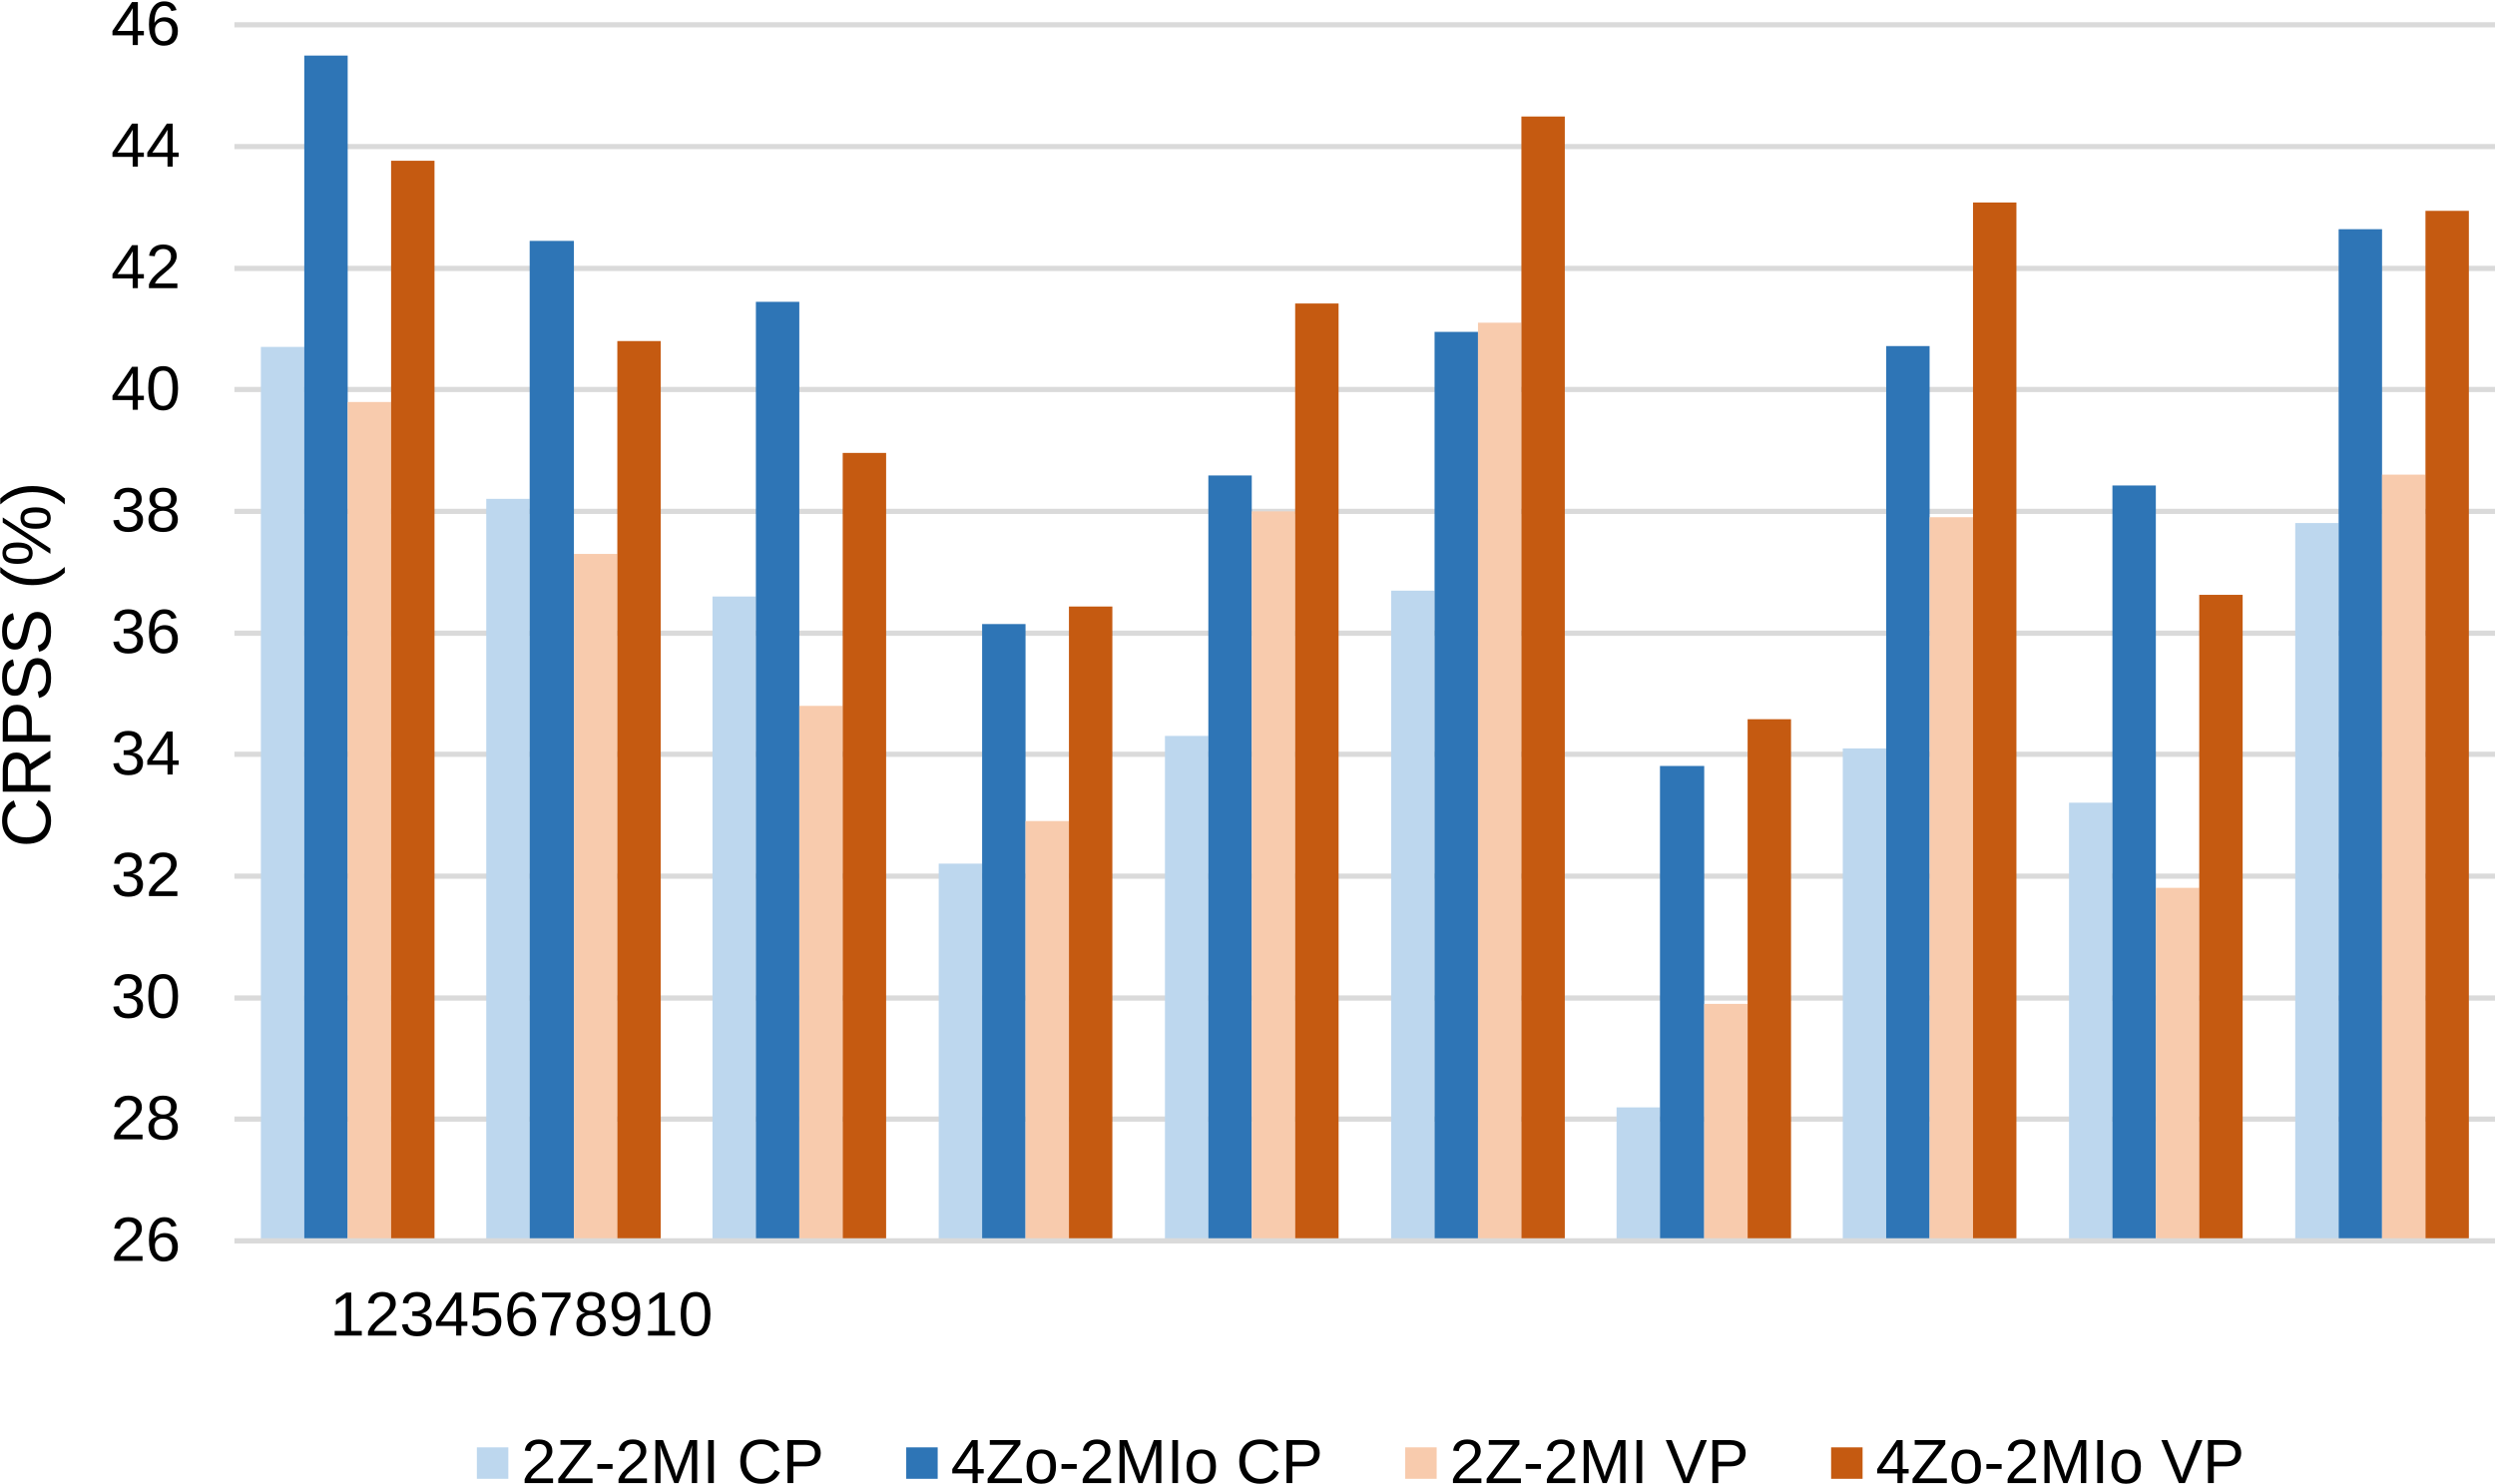
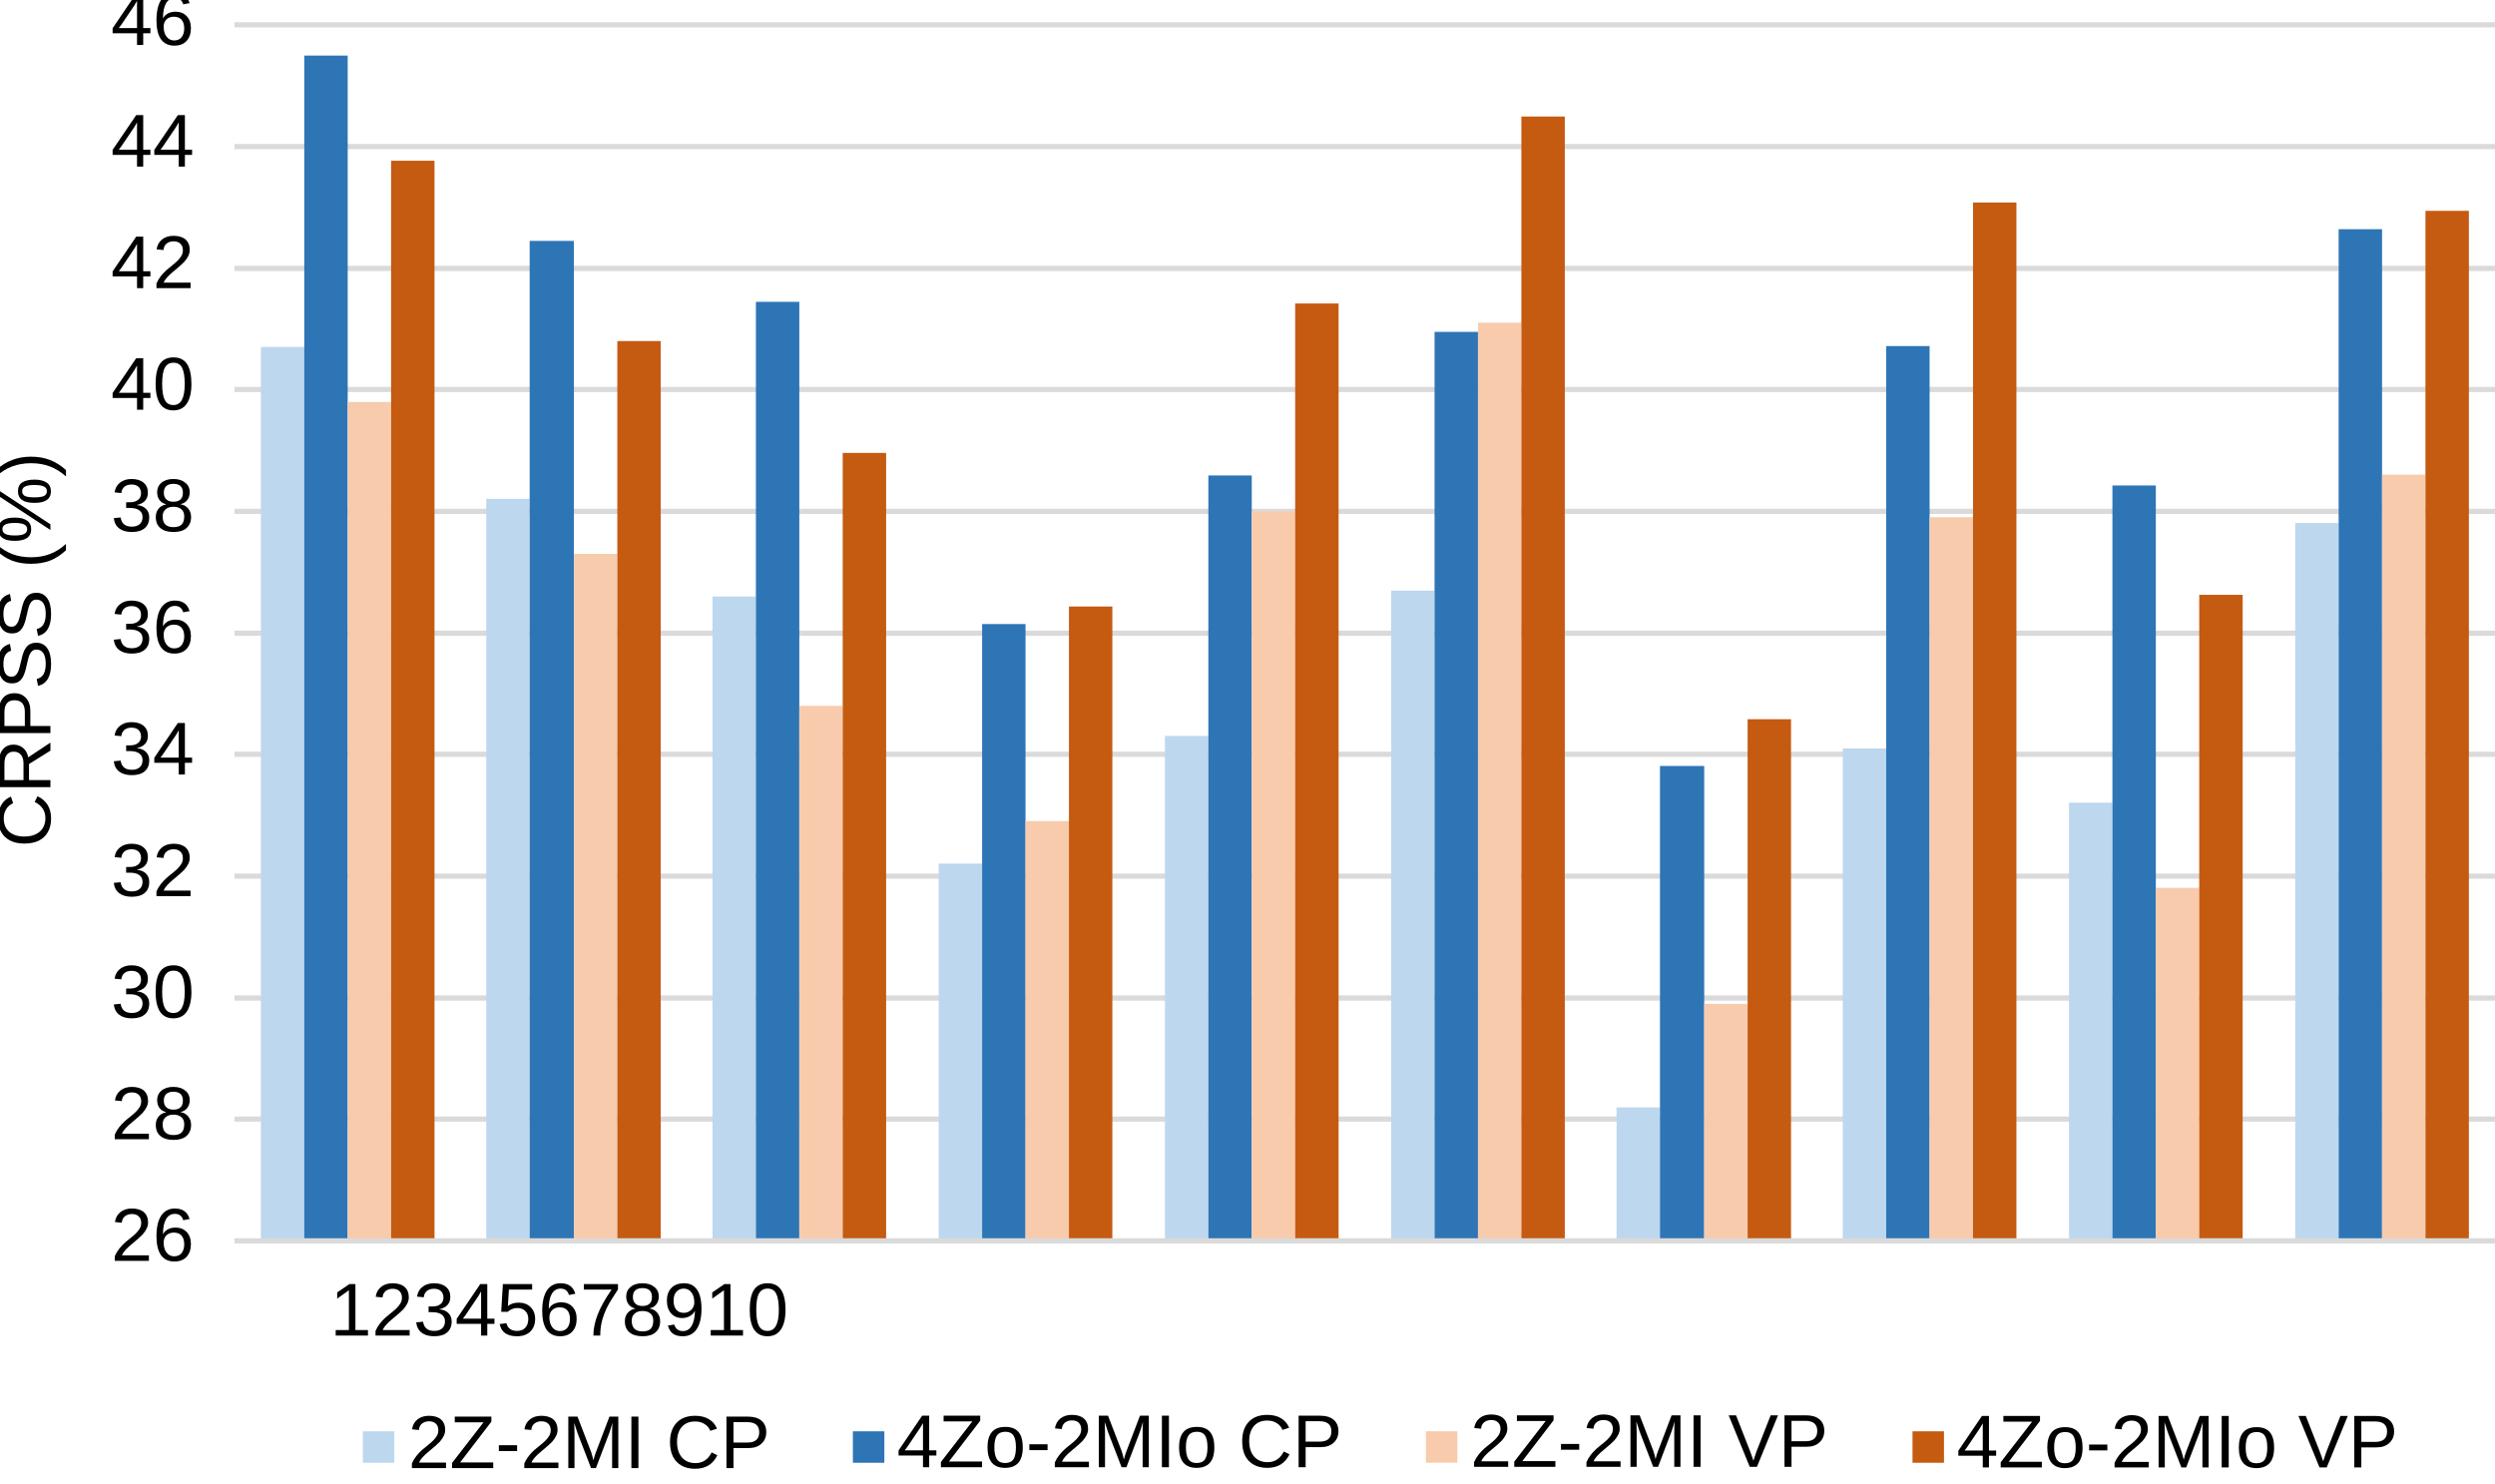
- <svg xmlns="http://www.w3.org/2000/svg" id="svg4136" version="1.1" xml:space="preserve" width="291.408" height="173.308" viewBox="0 0 291.408 173.308">
+ <svg xmlns="http://www.w3.org/2000/svg" id="svg4136" version="1.1" xml:space="preserve" width="310.835" height="184.862" viewBox="0 0 291.408 173.308">
  <defs id="defs4140">
    <clipPath clipPathUnits="userSpaceOnUse" id="clipPath4248">
-       <path d="m 72.48,524.16 67.2,0 0,9.48 -67.2,0 0,-9.48 z" id="path4250" />
+       <path d="m 72.48,524.16 h 67.2 v 9.48 h -67.2 z" id="path4250" />
    </clipPath>
    <clipPath clipPathUnits="userSpaceOnUse" id="clipPath4260">
-       <path d="m 139.68,524.16 67.2,0 0,9.48 -67.2,0 0,-9.48 z" id="path4262" />
+       <path d="m 139.68,524.16 h 67.2 v 9.48 h -67.2 z" id="path4262" />
    </clipPath>
    <clipPath clipPathUnits="userSpaceOnUse" id="clipPath4272">
-       <path d="m 72.48,277.68 67.2,0 0,9.481 -67.2,0 0,-9.481 z" id="path4274" />
+       <path d="m 72.48,277.68 h 67.2 v 9.481 h -67.2 z" id="path4274" />
    </clipPath>
    <clipPath clipPathUnits="userSpaceOnUse" id="clipPath4284">
-       <path d="m 139.68,277.68 67.2,0 0,9.481 -67.2,0 0,-9.481 z" id="path4286" />
+       <path d="m 139.68,277.68 h 67.2 v 9.481 h -67.2 z" id="path4286" />
    </clipPath>
  </defs>
  <g id="g4144" transform="matrix(1.25,0,0,-1.25,-313.9313,386.2307)">
-     <g id="g4368" transform="translate(273.0484,204.42)">
-       <path d="M 0,0 211.223,0 M 0,11.31 l 211.223,0 M 0,22.698 l 211.223,0 M 0,34.086 l 211.223,0 M 0,45.396 l 211.223,0 M 0,56.784 l 211.223,0 M 0,68.172 l 211.223,0 M 0,79.482 l 211.223,0 M 0,90.87 l 211.223,0 M 0,102.246 l 211.223,0" style="fill:none;stroke:#dadada;stroke-width:0.488;stroke-linecap:butt;stroke-linejoin:round;stroke-miterlimit:10;stroke-dasharray:none;stroke-opacity:1" id="path4370" />
+     <g id="g4368" transform="translate(273.0484,204.42)" style="">
+       <path d="M 0,0 H 211.223 M 0,11.31 H 211.223 M 0,22.698 H 211.223 M 0,34.086 H 211.223 M 0,45.396 H 211.223 M 0,56.784 H 211.223 M 0,68.172 H 211.223 M 0,79.482 H 211.223 M 0,90.87 H 211.223 M 0,102.246 h 211.223" style="fill:none;stroke:#dadada;stroke-width:0.488;stroke-linecap:butt;stroke-linejoin:round;stroke-miterlimit:10;stroke-dasharray:none;stroke-opacity:1" id="path4370" />
    </g>
-     <path d="m 275.52,276.57 4.056,0 0,-83.531 -4.056,0 0,83.531 z m 21.06,-14.196 4.056,0 0,-69.335 -4.056,0 0,69.335 z m 21.138,-9.126 4.056,0 0,-60.209 -4.056,0 0,60.209 z m 21.138,-24.96 4.056,0 0,-35.249 -4.056,0 0,35.249 z m 21.138,11.934 4.056,0 0,-47.183 -4.056,0 0,47.183 z m 21.138,13.572 4.056,0 0,-60.755 -4.056,0 0,60.755 z m 21.06,-48.282 4.056,0 0,-12.473 -4.056,0 0,12.473 z m 21.138,33.54 4.056,0 0,-46.013 -4.056,0 0,46.013 z m 21.138,-5.07 4.056,0 0,-40.943 -4.056,0 0,40.943 z m 21.138,26.13 4.056,0 0,-67.073 -4.056,0 0,67.073 z" style="fill:#bdd7ee;fill-opacity:1;fill-rule:nonzero;stroke:none" id="path4372" />
-     <path d="m 279.576,303.792 4.056,0 0,-110.753 -4.056,0 0,110.753 z m 21.06,-17.316 4.134,0 0,-93.437 -4.134,0 0,93.437 z m 21.138,-5.694 4.056,0 0,-87.743 -4.056,0 0,87.743 z m 21.138,-30.108 4.056,0 0,-57.635 -4.056,0 0,57.635 z m 21.138,13.884 4.056,0 0,-71.519 -4.056,0 0,71.519 z m 21.138,13.416 4.056,0 0,-84.935 -4.056,0 0,84.935 z m 21.06,-40.56 4.134,0 0,-44.375 -4.134,0 0,44.375 z m 21.138,39.234 4.056,0 0,-83.609 -4.056,0 0,83.609 z m 21.138,-13.026 4.056,0 0,-70.583 -4.056,0 0,70.583 z m 21.138,23.946 4.056,0 0,-94.529 -4.056,0 0,94.529 z" style="fill:#2e75b6;fill-opacity:1;fill-rule:nonzero;stroke:none" id="path4374" />
-     <path d="m 283.632,271.422 4.056,0 0,-78.383 -4.056,0 0,78.383 z m 21.138,-14.196 4.056,0 0,-64.187 -4.056,0 0,64.187 z m 21.06,-14.196 4.056,0 0,-49.991 -4.056,0 0,49.991 z m 21.138,-10.764 4.056,0 0,-39.227 -4.056,0 0,39.227 z m 21.138,28.938 4.056,0 0,-68.165 -4.056,0 0,68.165 z m 21.138,17.628 4.056,0 0,-85.793 -4.056,0 0,85.793 z m 21.138,-63.648 4.056,0 0,-22.145 -4.056,0 0,22.145 z m 21.06,45.474 4.056,0 0,-67.619 -4.056,0 0,67.619 z m 21.138,-34.632 4.056,0 0,-32.987 -4.056,0 0,32.987 z m 21.138,38.61 4.056,0 0,-71.597 -4.056,0 0,71.597 z" style="fill:#f8cbad;fill-opacity:1;fill-rule:nonzero;stroke:none" id="path4376" />
-     <path d="m 287.688,293.964 4.056,0 0,-100.925 -4.056,0 0,100.925 z m 21.138,-16.848 4.056,0 0,-84.077 -4.056,0 0,84.077 z m 21.06,-10.452 4.056,0 0,-73.625 -4.056,0 0,73.625 z m 21.138,-14.352 4.056,0 0,-59.273 -4.056,0 0,59.273 z m 21.138,28.314 4.056,0 0,-87.587 -4.056,0 0,87.587 z m 21.138,17.472 4.056,0 0,-105.059 -4.056,0 0,105.059 z m 21.138,-56.316 4.056,0 0,-48.743 -4.056,0 0,48.743 z m 21.06,48.282 4.056,0 0,-97.025 -4.056,0 0,97.025 z m 21.138,-36.66 4.056,0 0,-60.365 -4.056,0 0,60.365 z m 21.138,35.88 4.056,0 0,-96.245 -4.056,0 0,96.245 z" style="fill:#c55a11;fill-opacity:1;fill-rule:nonzero;stroke:none" id="path4378" />
-     <g id="g4380" transform="translate(273.0484,193.0392)">
-       <path d="M 0,0 211.223,0" style="fill:none;stroke:#dadada;stroke-width:0.488;stroke-linecap:butt;stroke-linejoin:round;stroke-miterlimit:10;stroke-dasharray:none;stroke-opacity:1" id="path4382" />
+     <path d="m 275.52,276.57 h 4.056 v -83.531 h -4.056 z m 21.06,-14.196 h 4.056 v -69.335 h -4.056 z m 21.138,-9.126 h 4.056 v -60.209 h -4.056 z m 21.138,-24.96 h 4.056 v -35.249 h -4.056 z m 21.138,11.934 h 4.056 v -47.183 h -4.056 z m 21.138,13.572 h 4.056 v -60.755 h -4.056 z m 21.06,-48.282 h 4.056 v -12.473 h -4.056 z m 21.138,33.54 h 4.056 v -46.013 h -4.056 z m 21.138,-5.07 h 4.056 v -40.943 h -4.056 z m 21.138,26.13 h 4.056 v -67.073 h -4.056 z" style="fill:#bdd7ee;fill-opacity:1;fill-rule:nonzero;stroke:none" id="path4372" />
+     <path d="m 279.576,303.792 h 4.056 V 193.039 h -4.056 z m 21.06,-17.316 h 4.134 v -93.437 h -4.134 z m 21.138,-5.694 h 4.056 v -87.743 h -4.056 z m 21.138,-30.108 h 4.056 v -57.635 h -4.056 z m 21.138,13.884 h 4.056 v -71.519 h -4.056 z m 21.138,13.416 h 4.056 v -84.935 h -4.056 z m 21.06,-40.56 h 4.134 v -44.375 h -4.134 z m 21.138,39.234 h 4.056 v -83.609 h -4.056 z m 21.138,-13.026 h 4.056 v -70.583 h -4.056 z m 21.138,23.946 h 4.056 v -94.529 h -4.056 z" style="fill:#2e75b6;fill-opacity:1;fill-rule:nonzero;stroke:none" id="path4374" />
+     <path d="m 283.632,271.422 h 4.056 v -78.383 h -4.056 z m 21.138,-14.196 h 4.056 v -64.187 h -4.056 z m 21.06,-14.196 h 4.056 v -49.991 h -4.056 z m 21.138,-10.764 h 4.056 v -39.227 h -4.056 z m 21.138,28.938 h 4.056 v -68.165 h -4.056 z m 21.138,17.628 h 4.056 v -85.793 h -4.056 z m 21.138,-63.648 h 4.056 v -22.145 h -4.056 z m 21.06,45.474 h 4.056 v -67.619 h -4.056 z m 21.138,-34.632 h 4.056 v -32.987 h -4.056 z m 21.138,38.61 h 4.056 v -71.597 h -4.056 z" style="fill:#f8cbad;fill-opacity:1;fill-rule:nonzero;stroke:none" id="path4376" />
+     <path d="m 287.688,293.964 h 4.056 V 193.039 h -4.056 z m 21.138,-16.848 h 4.056 v -84.077 h -4.056 z m 21.06,-10.452 h 4.056 v -73.625 h -4.056 z m 21.138,-14.352 h 4.056 v -59.273 h -4.056 z m 21.138,28.314 h 4.056 v -87.587 h -4.056 z m 21.138,17.472 h 4.056 V 193.039 H 393.3 Z m 21.138,-56.316 h 4.056 v -48.743 h -4.056 z m 21.06,48.282 h 4.056 v -97.025 h -4.056 z m 21.138,-36.66 h 4.056 v -60.365 h -4.056 z m 21.138,35.88 h 4.056 v -96.245 h -4.056 z" style="fill:#c55a11;fill-opacity:1;fill-rule:nonzero;stroke:none" id="path4378" />
+     <g id="g4380" transform="translate(273.0484,193.0392)" style="">
+       <path d="M 0,0 H 211.223" style="fill:none;stroke:#dadada;stroke-width:0.488;stroke-linecap:butt;stroke-linejoin:round;stroke-miterlimit:10;stroke-dasharray:none;stroke-opacity:1" id="path4382" />
    </g>
-     <text transform="matrix(1,0,0,-1,261.5108,191.1729)" style="font-variant:normal;font-weight:normal;font-stretch:normal;font-size:5.85px;font-family:Arial;-inkscape-font-specification:Helvetica;writing-mode:lr-tb;fill:#000000;fill-opacity:1;fill-rule:nonzero;stroke:none" id="text4384">
-       <tspan x="0 3.276" y="0" id="tspan4386">26</tspan>
-       <tspan x="0 3.276" y="-11.361" id="tspan4388">28</tspan>
-       <tspan x="0 3.276" y="-22.721" id="tspan4390">30</tspan>
-       <tspan x="0 3.276" y="-34.082" id="tspan4392">32</tspan>
-       <tspan x="0 3.276" y="-45.443" id="tspan4394">34</tspan>
-       <tspan x="0 3.276" y="-56.804" id="tspan4396">36</tspan>
-       <tspan x="0 3.276" y="-68.164" id="tspan4398">38</tspan>
-       <tspan x="0 3.276" y="-79.525" id="tspan4400">40</tspan>
-       <tspan x="0 3.276" y="-90.886" id="tspan4402">42</tspan>
-       <tspan x="0 3.276" y="-102.246" id="tspan4404">44</tspan>
-       <tspan x="0 3.276" y="-113.607" id="tspan4406">46</tspan>
-       <tspan x="20.469 41.593 62.718 83.842 104.967 126.091 147.215 168.34 189.464 208.962 212.238" y="6.985" id="tspan4408">12345678910</tspan>
+     <text transform="matrix(1,0,0,-1,261.5108,191.1729)" style="font-variant:normal;font-weight:normal;font-stretch:normal;line-height:0%;font-family:Arial;-inkscape-font-specification:Arial;writing-mode:lr-tb;fill:#000000;fill-opacity:1;fill-rule:nonzero;stroke:none;font-style:normal;font-size:7px;" id="text4384">
+       <tspan x="0 3.276" y="0" id="tspan4386" style="font-size:7px;line-height:1.25;-inkscape-font-specification:Arial;font-family:Arial;font-weight:normal;font-style:normal;font-stretch:normal;font-variant:normal;">26</tspan>
+       <tspan x="0 3.276" y="-11.361" id="tspan4388" style="font-size:7px;line-height:1.25;-inkscape-font-specification:Arial;font-family:Arial;font-weight:normal;font-style:normal;font-stretch:normal;font-variant:normal;">28</tspan>
+       <tspan x="0 3.276" y="-22.721" id="tspan4390" style="font-size:7px;line-height:1.25;-inkscape-font-specification:Arial;font-family:Arial;font-weight:normal;font-style:normal;font-stretch:normal;font-variant:normal;">30</tspan>
+       <tspan x="0 3.276" y="-34.082" id="tspan4392" style="font-size:7px;line-height:1.25;-inkscape-font-specification:Arial;font-family:Arial;font-weight:normal;font-style:normal;font-stretch:normal;font-variant:normal;">32</tspan>
+       <tspan x="0 3.276" y="-45.443" id="tspan4394" style="font-size:7px;line-height:1.25;-inkscape-font-specification:Arial;font-family:Arial;font-weight:normal;font-style:normal;font-stretch:normal;font-variant:normal;">34</tspan>
+       <tspan x="0 3.276" y="-56.804" id="tspan4396" style="font-size:7px;line-height:1.25;-inkscape-font-specification:Arial;font-family:Arial;font-weight:normal;font-style:normal;font-stretch:normal;font-variant:normal;">36</tspan>
+       <tspan x="0 3.276" y="-68.164" id="tspan4398" style="font-size:7px;line-height:1.25;-inkscape-font-specification:Arial;font-family:Arial;font-weight:normal;font-style:normal;font-stretch:normal;font-variant:normal;">38</tspan>
+       <tspan x="0 3.276" y="-79.525" id="tspan4400" style="font-size:7px;line-height:1.25;-inkscape-font-specification:Arial;font-family:Arial;font-weight:normal;font-style:normal;font-stretch:normal;font-variant:normal;">40</tspan>
+       <tspan x="0 3.276" y="-90.886" id="tspan4402" style="font-size:7px;line-height:1.25;-inkscape-font-specification:Arial;font-family:Arial;font-weight:normal;font-style:normal;font-stretch:normal;font-variant:normal;">42</tspan>
+       <tspan x="0 3.276" y="-102.246" id="tspan4404" style="font-size:7px;line-height:1.25;-inkscape-font-specification:Arial;font-family:Arial;font-weight:normal;font-style:normal;font-stretch:normal;font-variant:normal;">44</tspan>
+       <tspan x="0 3.276" y="-113.607" id="tspan4406" style="font-size:7px;line-height:1.25;-inkscape-font-specification:Arial;font-family:Arial;font-weight:normal;font-style:normal;font-stretch:normal;font-variant:normal;">46</tspan>
+       <tspan x="20.469 41.593 62.718 83.842 104.967 126.091 147.215 168.34 189.464 208.962 212.238" y="6.985" id="tspan4408" style="font-size:7px;line-height:1.25;-inkscape-font-specification:Arial;font-family:Arial;font-weight:normal;font-style:normal;font-stretch:normal;font-variant:normal;">12345678910</tspan>
    </text>
-     <text transform="matrix(0,1,1,0,0,0)" style="font-variant:normal;font-weight:normal;font-stretch:normal;font-size:6.474px;font-family:Arial;-inkscape-font-specification:Helvetica;writing-mode:lr-tb;fill:#000000;fill-opacity:1;fill-rule:nonzero;stroke:none" id="text4410" x="229.804" y="255.858">
-       <tspan x="229.804 234.484 239.164 243.457 247.749 252.041 253.99 256.174 261.946" y="255.858" id="tspan4412">CRPSS (%)</tspan>
+     <text transform="matrix(0,1,1,0,0,0)" style="font-variant:normal;font-weight:normal;font-stretch:normal;line-height:0%;font-family:Arial;-inkscape-font-specification:Arial;writing-mode:lr-tb;fill:#000000;fill-opacity:1;fill-rule:nonzero;stroke:none;font-style:normal;font-size:7px;" id="text4410" x="229.804" y="255.858">
+       <tspan x="229.804 234.484 239.164 243.457 247.749 252.041 253.99 256.174 261.946" y="255.858" id="tspan4412" style="font-size:7px;line-height:1.25;-inkscape-font-specification:Arial;font-family:Arial;font-weight:normal;font-style:normal;font-stretch:normal;font-variant:normal;">CRPSS (%)</tspan>
    </text>
-     <path d="m 295.702,173.745 2.94,0 0,-2.94 -2.94,0 0,2.94 z" style="fill:#bdd7ee;fill-opacity:1;fill-rule:evenodd;stroke:none" id="path4414" />
-     <text transform="scale(1,-1)" style="font-variant:normal;font-weight:normal;font-stretch:normal;font-size:5.85px;font-family:Arial;-inkscape-font-specification:Helvetica;writing-mode:lr-tb;fill:#000000;fill-opacity:1;fill-rule:nonzero;stroke:none" id="text4416" x="299.868" y="-170.409">
-       <tspan x="299.868 303.144 306.732 308.682 311.882 316.796 318.435 319.997 324.286" y="-170.409" id="tspan4418">2Z-2MI CP</tspan>
+     <path d="m 285.047,175.245 h 2.94 v -2.94 h -2.94 z" style="fill:#bdd7ee;fill-opacity:1;fill-rule:evenodd;stroke:none;stroke-width:1" id="path4340" />
+     <path d="m 330.836,175.245 h 2.94 v -2.94 h -2.94 z" style="fill:#2e75b6;fill-opacity:1;fill-rule:evenodd;stroke:none;stroke-width:1" id="path4346" />
+     <path d="m 384.378,175.245 h 2.94 v -2.94 h -2.94 z" style="fill:#f8cbad;fill-opacity:1;fill-rule:evenodd;stroke:none;stroke-width:1" id="path4352" />
+     <path d="m 429.845,175.245 h 2.94 v -2.94 h -2.94 z" style="fill:#c55a11;fill-opacity:1;fill-rule:evenodd;stroke:none;stroke-width:1" id="path4358" />
+     <text xml:space="preserve" style="font-style:normal;font-variant:normal;font-weight:normal;font-stretch:normal;font-size:7px;line-height:125%;font-family:Arial;-inkscape-font-specification:Arial;letter-spacing:0px;word-spacing:0px;fill:#000000;fill-opacity:1;stroke:none;stroke-width:0.75px;stroke-linecap:butt;stroke-linejoin:miter;stroke-opacity:1;" x="289.275" y="-171.802" id="text860" transform="scale(1,-1)">
+       <tspan id="tspan858" x="289.275" y="-171.802" style="font-style:normal;font-variant:normal;font-weight:normal;font-stretch:normal;font-size:7px;font-family:Arial;-inkscape-font-specification:Arial;stroke-width:0.75px;">2Z-2MI CP</tspan>
    </text>
-     <path d="m 335.82,173.745 2.94,0 0,-2.94 -2.94,0 0,2.94 z" style="fill:#2e75b6;fill-opacity:1;fill-rule:evenodd;stroke:none" id="path4420" />
-     <text transform="scale(1,-1)" style="font-variant:normal;font-weight:normal;font-stretch:normal;font-size:5.85px;font-family:Arial;-inkscape-font-specification:Helvetica;writing-mode:lr-tb;fill:#000000;fill-opacity:1;fill-rule:nonzero;stroke:none" id="text4422" x="339.985" y="-170.409">
-       <tspan x="339.985 343.261 346.849 350.047 351.997 355.273 360.109 361.747 365.023 366.661 370.873" y="-170.409" id="tspan4424">4Zo-2MIo CP</tspan>
+     <text xml:space="preserve" style="font-style:normal;font-variant:normal;font-weight:normal;font-stretch:normal;font-size:7px;line-height:125%;font-family:Arial;-inkscape-font-specification:Arial;letter-spacing:0px;word-spacing:0px;fill:#000000;fill-opacity:1;stroke:none;stroke-width:0.75px;stroke-linecap:butt;stroke-linejoin:miter;stroke-opacity:1;" x="334.948" y="-171.89" id="text860-7" transform="scale(1,-1)">
+       <tspan id="tspan858-3" x="334.948" y="-171.89" style="font-style:normal;font-variant:normal;font-weight:normal;font-stretch:normal;font-size:7px;font-family:Arial;-inkscape-font-specification:Arial;stroke-width:0.75px;">4Zo-2MIo CP</tspan>
    </text>
-     <path d="m 382.444,173.745 2.94,0 0,-2.94 -2.94,0 0,2.94 z" style="fill:#f8cbad;fill-opacity:1;fill-rule:evenodd;stroke:none" id="path4426" />
-     <text transform="scale(1,-1)" style="font-variant:normal;font-weight:normal;font-stretch:normal;font-size:5.85px;font-family:Arial;-inkscape-font-specification:Helvetica;writing-mode:lr-tb;fill:#000000;fill-opacity:1;fill-rule:nonzero;stroke:none" id="text4428" x="386.61" y="-170.409">
-       <tspan x="386.61 389.886 393.473 395.421 398.619 403.533 405.171 406.733 410.635" y="-170.409" id="tspan4430">2Z-2MI VP</tspan>
+     <text xml:space="preserve" style="font-style:normal;font-variant:normal;font-weight:normal;font-stretch:normal;font-size:7px;line-height:125%;font-family:Arial;-inkscape-font-specification:Arial;letter-spacing:0px;word-spacing:0px;fill:#000000;fill-opacity:1;stroke:none;stroke-width:0.75px;stroke-linecap:butt;stroke-linejoin:miter;stroke-opacity:1;" x="388.518" y="-171.926" id="text860-79" transform="scale(1,-1)">
+       <tspan id="tspan858-2" x="388.518" y="-171.926" style="font-style:normal;font-variant:normal;font-weight:normal;font-stretch:normal;font-size:7px;font-family:Arial;-inkscape-font-specification:Arial;stroke-width:0.75px;">2Z-2MI VP</tspan>
    </text>
-     <path d="m 422.24,173.745 2.94,0 0,-2.94 -2.94,0 0,2.94 z" style="fill:#c55a11;fill-opacity:1;fill-rule:evenodd;stroke:none" id="path4432" />
-     <text transform="scale(1,-1)" style="font-variant:normal;font-weight:normal;font-stretch:normal;font-size:5.85px;font-family:Arial;-inkscape-font-specification:Helvetica;writing-mode:lr-tb;fill:#000000;fill-opacity:1;fill-rule:nonzero;stroke:none" id="text4434" x="426.405" y="-170.409">
-       <tspan x="426.405 429.681 433.269 436.467 438.417 441.693 446.529 448.167 451.443 453.081 456.982" y="-170.409" id="tspan4436">4Zo-2MIo VP</tspan>
+     <text xml:space="preserve" style="font-style:normal;font-variant:normal;font-weight:normal;font-stretch:normal;font-size:7px;line-height:125%;font-family:Arial;-inkscape-font-specification:Arial;letter-spacing:0px;word-spacing:0px;fill:#000000;fill-opacity:1;stroke:none;stroke-width:0.75px;stroke-linecap:butt;stroke-linejoin:miter;stroke-opacity:1;" x="433.971" y="-171.868" id="text860-7-1" transform="scale(1,-1)">
+       <tspan id="tspan858-3-5" x="433.971" y="-171.868" style="font-style:normal;font-variant:normal;font-weight:normal;font-stretch:normal;font-size:7px;font-family:Arial;-inkscape-font-specification:Arial;stroke-width:0.75px;">4Zo-2MIo VP</tspan>
    </text>
  </g>
</svg>
